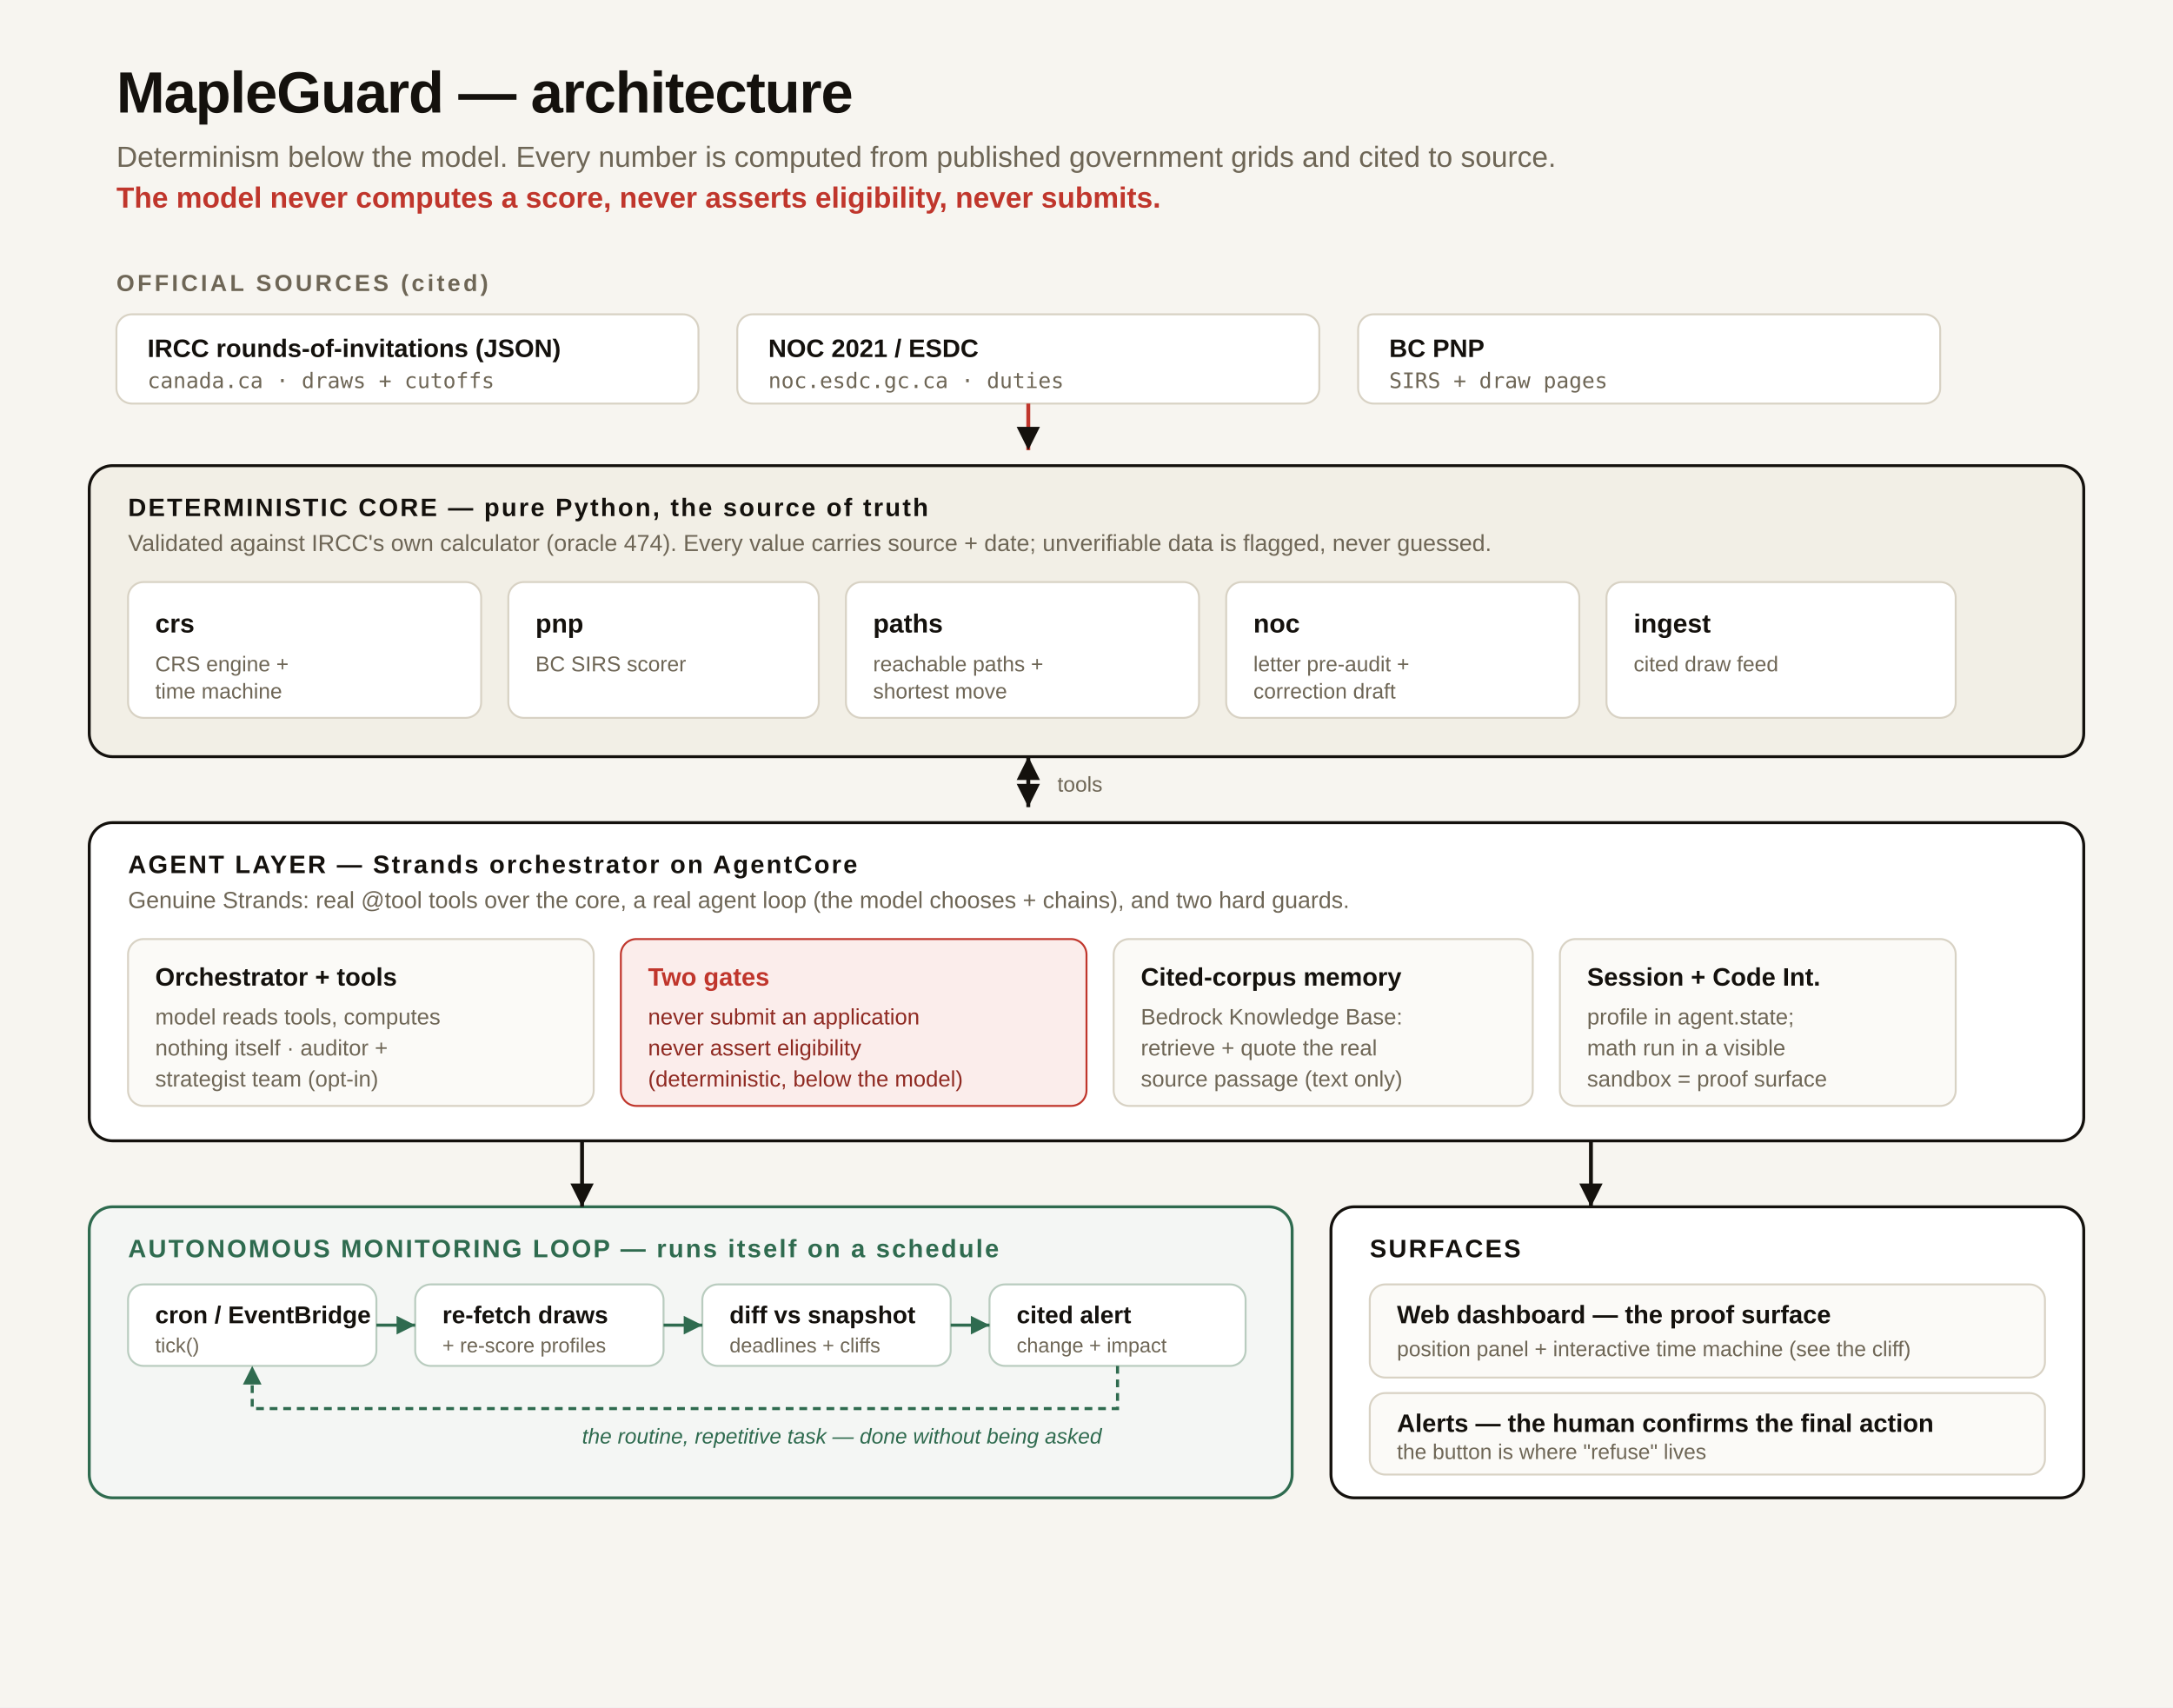
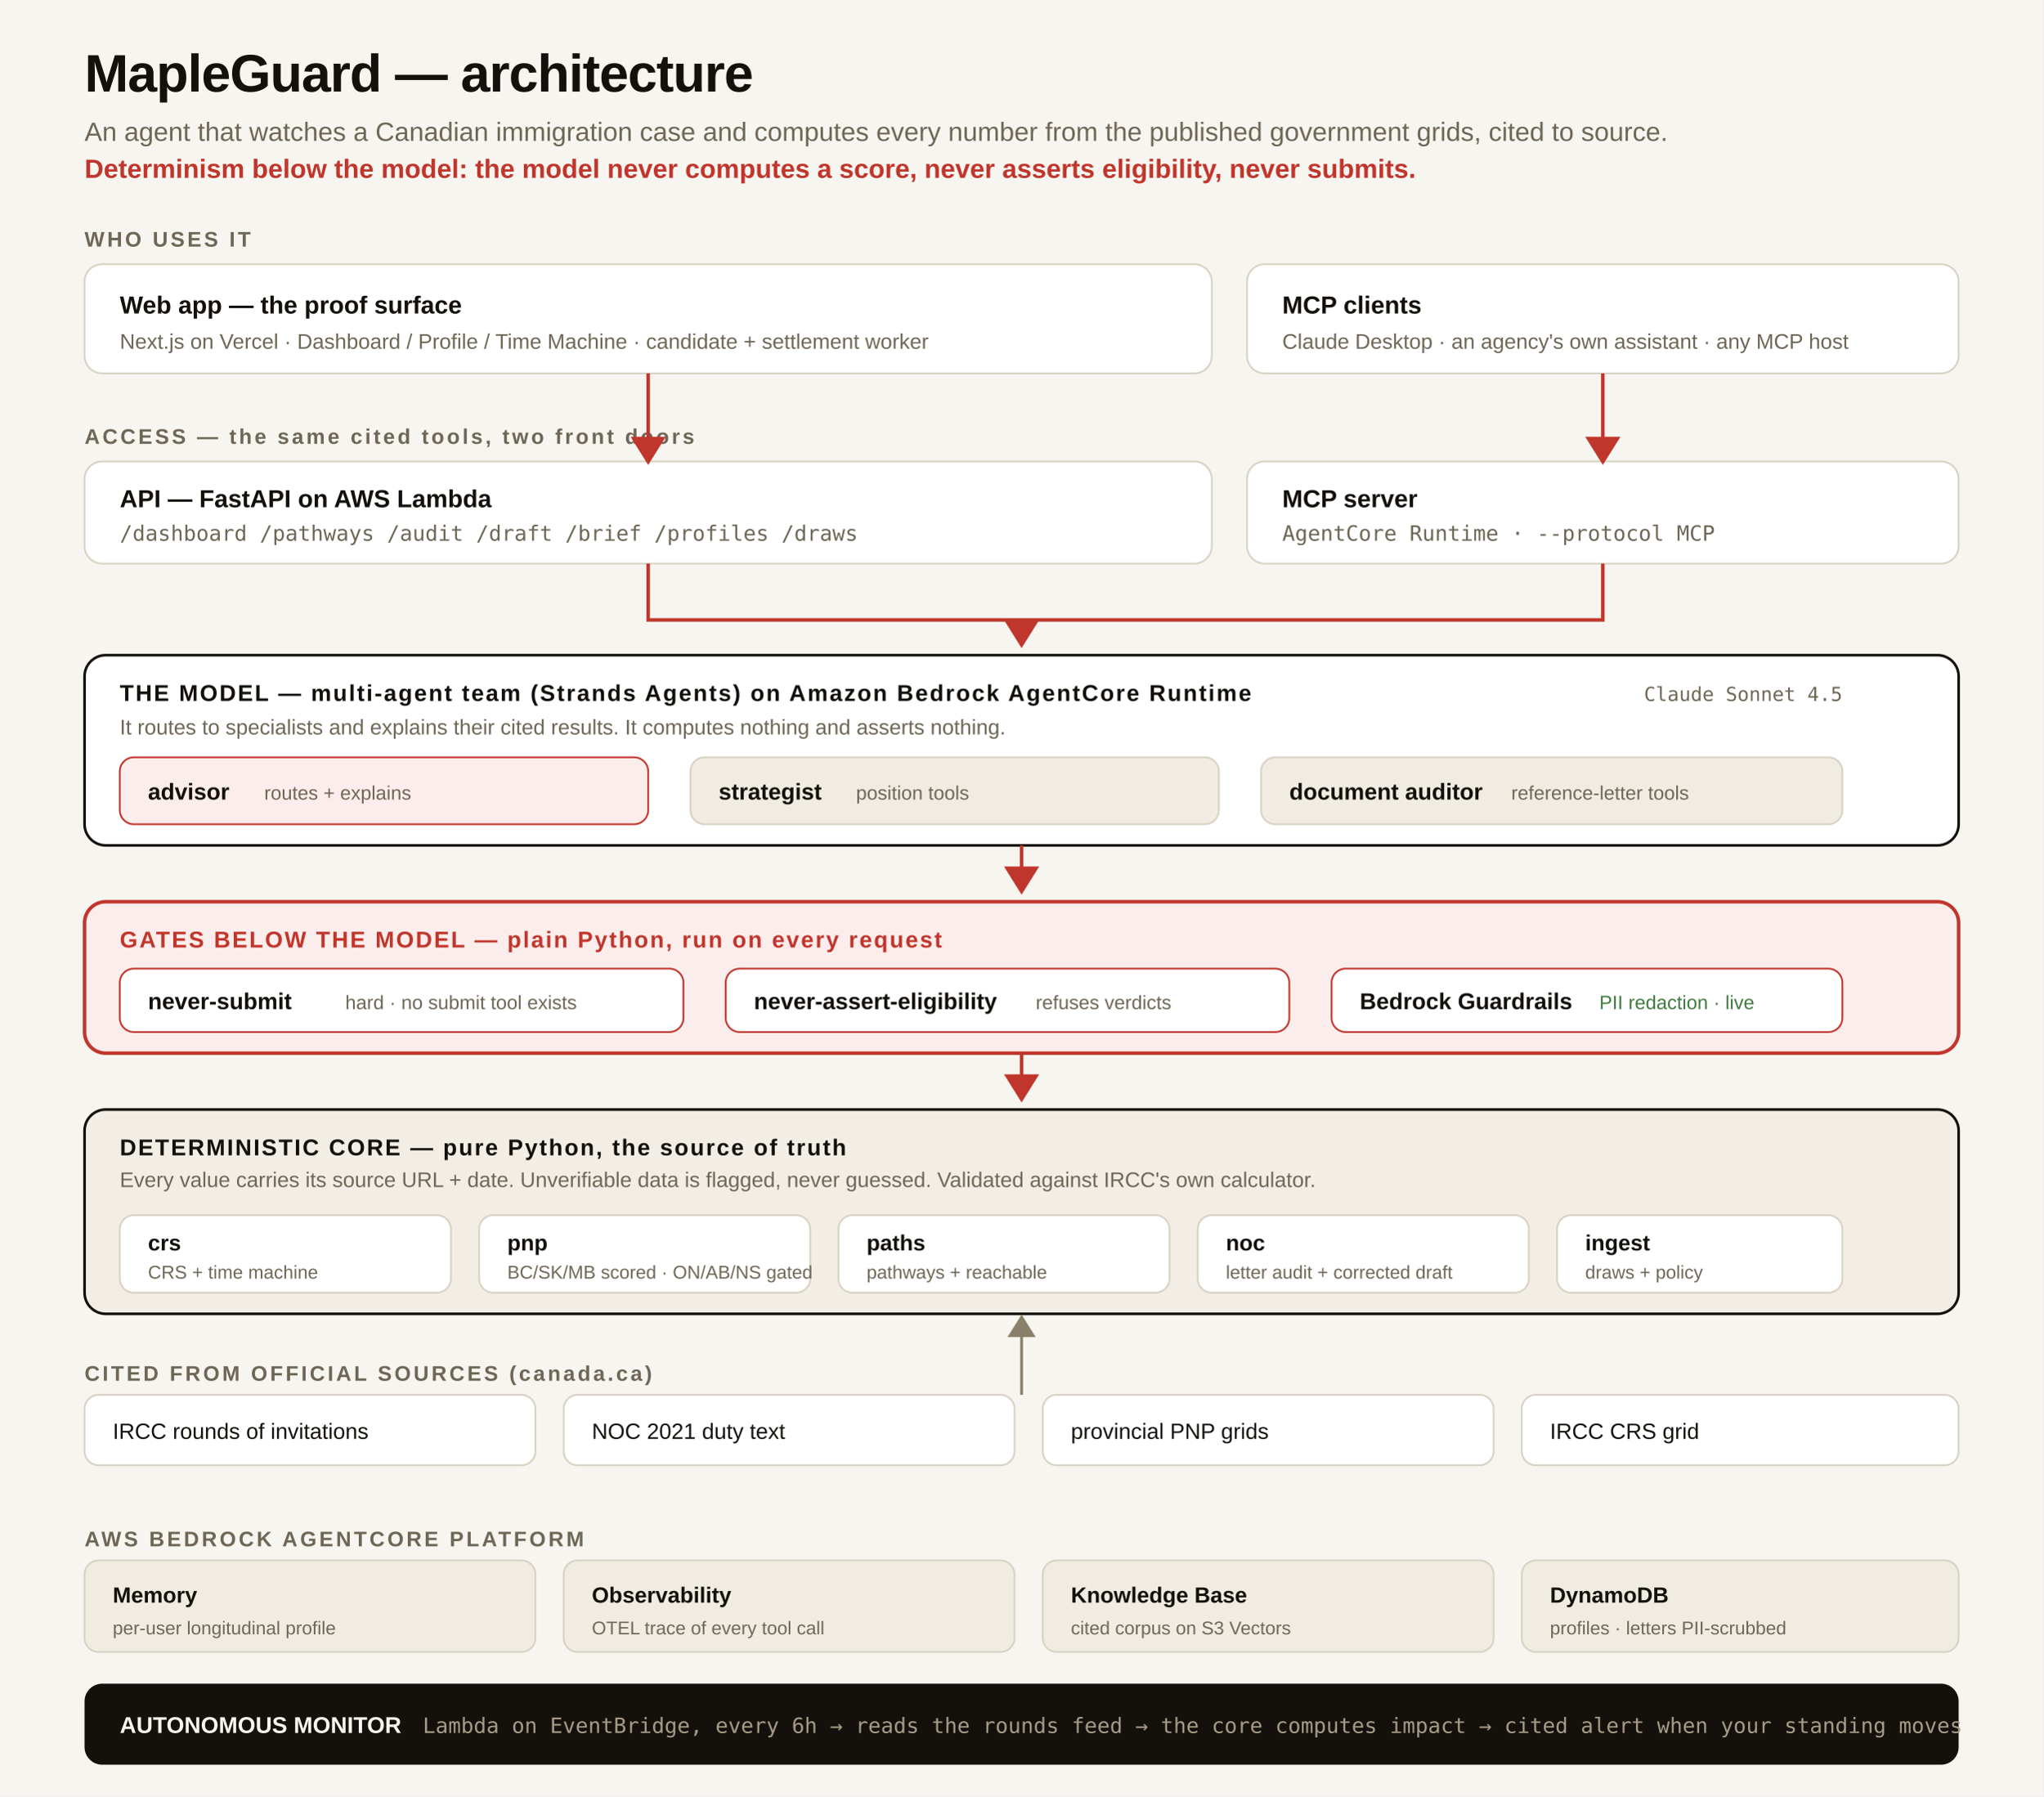
- <svg xmlns="http://www.w3.org/2000/svg" viewBox="0 0 1120 880" font-family="'Helvetica Neue', Arial, sans-serif">
-   <rect width="1120" height="880" fill="#F7F5F0" />
-   <text x="60" y="58" font-size="30" font-weight="800" fill="#14110D" letter-spacing="-0.5">MapleGuard — architecture</text>
-   <text x="60" y="86" font-size="15" fill="#6E6656">Determinism below the model. Every number is computed from published government grids and cited to source.</text>
-   <text x="60" y="107" font-size="15" fill="#C0362C" font-weight="600">The model never computes a score, never asserts eligibility, never submits.</text>
-   <text x="60" y="150" font-size="12" font-weight="700" letter-spacing="1.5" fill="#6E6656">OFFICIAL SOURCES (cited)</text>
-   <g font-size="13" fill="#14110D">
-     <rect x="60" y="162" width="300" height="46" rx="8" fill="#FFFFFF" stroke="#D8D2C4" />
-     <text x="76" y="184" font-weight="600">IRCC rounds-of-invitations (JSON)</text>
-     <text x="76" y="200" font-size="11" fill="#6E6656" font-family="monospace">canada.ca · draws + cutoffs</text>
-     <rect x="380" y="162" width="300" height="46" rx="8" fill="#FFFFFF" stroke="#D8D2C4" />
-     <text x="396" y="184" font-weight="600">NOC 2021 / ESDC</text>
-     <text x="396" y="200" font-size="11" fill="#6E6656" font-family="monospace">noc.esdc.gc.ca · duties</text>
-     <rect x="700" y="162" width="300" height="46" rx="8" fill="#FFFFFF" stroke="#D8D2C4" />
-     <text x="716" y="184" font-weight="600">BC PNP</text>
-     <text x="716" y="200" font-size="11" fill="#6E6656" font-family="monospace">SIRS + draw pages</text>
-   </g>
-   <path d="M530 208 V232" stroke="#C0362C" stroke-width="2" marker-end="url(#arrow)" />
-   <rect x="46" y="240" width="1028" height="150" rx="12" fill="#EFEAdd" fill-opacity="0.55" stroke="#14110D" stroke-width="1.5" />
-   <text x="66" y="266" font-size="13" font-weight="800" letter-spacing="1" fill="#14110D">DETERMINISTIC CORE — pure Python, the source of truth</text>
-   <text x="66" y="284" font-size="12" fill="#6E6656">Validated against IRCC's own calculator (oracle 474). Every value carries source + date; unverifiable data is flagged, never guessed.</text>
-   <g font-size="13.5" fill="#14110D" font-weight="600">
-     <rect x="66" y="300" width="182" height="70" rx="8" fill="#FFFFFF" stroke="#D8D2C4" />
-     <text x="80" y="326">crs</text>
-     <text x="80" y="346" font-size="11" font-weight="400" fill="#6E6656">CRS engine +</text>
-     <text x="80" y="360" font-size="11" font-weight="400" fill="#6E6656">time machine</text>
-     <rect x="262" y="300" width="160" height="70" rx="8" fill="#FFFFFF" stroke="#D8D2C4" />
-     <text x="276" y="326">pnp</text>
-     <text x="276" y="346" font-size="11" font-weight="400" fill="#6E6656">BC SIRS scorer</text>
-     <rect x="436" y="300" width="182" height="70" rx="8" fill="#FFFFFF" stroke="#D8D2C4" />
-     <text x="450" y="326">paths</text>
-     <text x="450" y="346" font-size="11" font-weight="400" fill="#6E6656">reachable paths +</text>
-     <text x="450" y="360" font-size="11" font-weight="400" fill="#6E6656">shortest move</text>
-     <rect x="632" y="300" width="182" height="70" rx="8" fill="#FFFFFF" stroke="#D8D2C4" />
-     <text x="646" y="326">noc</text>
-     <text x="646" y="346" font-size="11" font-weight="400" fill="#6E6656">letter pre-audit +</text>
-     <text x="646" y="360" font-size="11" font-weight="400" fill="#6E6656">correction draft</text>
-     <rect x="828" y="300" width="180" height="70" rx="8" fill="#FFFFFF" stroke="#D8D2C4" />
-     <text x="842" y="326">ingest</text>
-     <text x="842" y="346" font-size="11" font-weight="400" fill="#6E6656">cited draw feed</text>
-   </g>
-   <path d="M530 390 V416" stroke="#14110D" stroke-width="2" marker-end="url(#arrow)" marker-start="url(#arrowup)" />
-   <text x="545" y="408" font-size="11" fill="#6E6656">tools</text>
-   <rect x="46" y="424" width="1028" height="164" rx="12" fill="#FFFFFF" stroke="#14110D" stroke-width="1.5" />
-   <text x="66" y="450" font-size="13" font-weight="800" letter-spacing="1" fill="#14110D">AGENT LAYER — Strands orchestrator on AgentCore</text>
-   <text x="66" y="468" font-size="12" fill="#6E6656">Genuine Strands: real @tool tools over the core, a real agent loop (the model chooses + chains), and two hard guards.</text>
-   <g font-size="13" fill="#14110D">
-     <rect x="66" y="484" width="240" height="86" rx="8" fill="#FBFAF7" stroke="#D8D2C4" />
-     <text x="80" y="508" font-weight="700">Orchestrator + tools</text>
-     <text x="80" y="528" font-size="11.5" fill="#6E6656">model reads tools, computes</text>
-     <text x="80" y="544" font-size="11.5" fill="#6E6656">nothing itself · auditor +</text>
-     <text x="80" y="560" font-size="11.5" fill="#6E6656">strategist team (opt-in)</text>
-     <rect x="320" y="484" width="240" height="86" rx="8" fill="#FBEDEB" stroke="#C0362C" />
-     <text x="334" y="508" font-weight="700" fill="#C0362C">Two gates</text>
-     <text x="334" y="528" font-size="11.5" fill="#8F2A22">never submit an application</text>
-     <text x="334" y="544" font-size="11.5" fill="#8F2A22">never assert eligibility</text>
-     <text x="334" y="560" font-size="11.5" fill="#8F2A22">(deterministic, below the model)</text>
-     <rect x="574" y="484" width="216" height="86" rx="8" fill="#FBFAF7" stroke="#D8D2C4" />
-     <text x="588" y="508" font-weight="700">Cited-corpus memory</text>
-     <text x="588" y="528" font-size="11.5" fill="#6E6656">Bedrock Knowledge Base:</text>
-     <text x="588" y="544" font-size="11.5" fill="#6E6656">retrieve + quote the real</text>
-     <text x="588" y="560" font-size="11.5" fill="#6E6656">source passage (text only)</text>
-     <rect x="804" y="484" width="204" height="86" rx="8" fill="#FBFAF7" stroke="#D8D2C4" />
-     <text x="818" y="508" font-weight="700">Session + Code Int.</text>
-     <text x="818" y="528" font-size="11.5" fill="#6E6656">profile in agent.state;</text>
-     <text x="818" y="544" font-size="11.5" fill="#6E6656">math run in a visible</text>
-     <text x="818" y="560" font-size="11.5" fill="#6E6656">sandbox = proof surface</text>
-   </g>
-   <rect x="46" y="622" width="620" height="150" rx="12" fill="#F4F6F4" stroke="#2f6b4f" stroke-width="1.5" />
-   <text x="66" y="648" font-size="13" font-weight="800" letter-spacing="1" fill="#2f6b4f">AUTONOMOUS MONITORING LOOP — runs itself on a schedule</text>
-   <g font-size="12.5" fill="#14110D">
-     <rect x="66" y="662" width="128" height="42" rx="8" fill="#FFFFFF" stroke="#B9Ccbf" />
-     <text x="80" y="682" font-weight="600">cron / EventBridge</text>
-     <text x="80" y="697" font-size="10.5" fill="#6E6656">tick()</text>
-     <rect x="214" y="662" width="128" height="42" rx="8" fill="#FFFFFF" stroke="#B9Ccbf" />
-     <text x="228" y="682" font-weight="600">re-fetch draws</text>
-     <text x="228" y="697" font-size="10.5" fill="#6E6656">+ re-score profiles</text>
-     <rect x="362" y="662" width="128" height="42" rx="8" fill="#FFFFFF" stroke="#B9Ccbf" />
-     <text x="376" y="682" font-weight="600">diff vs snapshot</text>
-     <text x="376" y="697" font-size="10.5" fill="#6E6656">deadlines + cliffs</text>
-     <rect x="510" y="662" width="132" height="42" rx="8" fill="#FFFFFF" stroke="#B9Ccbf" />
-     <text x="524" y="682" font-weight="600">cited alert</text>
-     <text x="524" y="697" font-size="10.5" fill="#6E6656">change + impact</text>
-     <path d="M194 683 H214" stroke="#2f6b4f" stroke-width="1.6" marker-end="url(#arrowg)" />
-     <path d="M342 683 H362" stroke="#2f6b4f" stroke-width="1.6" marker-end="url(#arrowg)" />
-     <path d="M490 683 H510" stroke="#2f6b4f" stroke-width="1.6" marker-end="url(#arrowg)" />
-     <path d="M576 704 V726 H130 V704" fill="none" stroke="#2f6b4f" stroke-width="1.6" stroke-dasharray="4 3" marker-end="url(#arrowg)" />
-     <text x="300" y="744" font-size="11" fill="#2f6b4f" font-style="italic">the routine, repetitive task — done without being asked</text>
-   </g>
-   <rect x="686" y="622" width="388" height="150" rx="12" fill="#FFFFFF" stroke="#14110D" stroke-width="1.5" />
-   <text x="706" y="648" font-size="13" font-weight="800" letter-spacing="1" fill="#14110D">SURFACES</text>
-   <g font-size="13" fill="#14110D">
-     <rect x="706" y="662" width="348" height="48" rx="8" fill="#FBFAF7" stroke="#D8D2C4" />
-     <text x="720" y="682" font-weight="700">Web dashboard — the proof surface</text>
-     <text x="720" y="699" font-size="11" fill="#6E6656">position panel + interactive time machine (see the cliff)</text>
-     <rect x="706" y="718" width="348" height="42" rx="8" fill="#FBFAF7" stroke="#D8D2C4" />
-     <text x="720" y="738" font-weight="700">Alerts — the human confirms the final action</text>
-     <text x="720" y="752" font-size="11" fill="#6E6656">the button is where "refuse" lives</text>
-   </g>
-   <path d="M300 588 V622" stroke="#14110D" stroke-width="2" marker-end="url(#arrow)" />
-   <path d="M820 588 V622" stroke="#14110D" stroke-width="2" marker-end="url(#arrow)" />
+ <svg xmlns="http://www.w3.org/2000/svg" viewBox="0 0 1160 1020" font-family="'Helvetica Neue', Arial, sans-serif">
  <defs>
-     <marker id="arrow" markerWidth="9" markerHeight="9" refX="6" refY="3" orient="auto">
-       <path d="M0,0 L6,3 L0,6 Z" fill="#14110D" />
+     <marker id="am" markerWidth="10" markerHeight="10" refX="7" refY="5" orient="auto">
+       <path d="M0 0 L8 5 L0 10 z" fill="#C0362C" />
    </marker>
-     <marker id="arrowup" markerWidth="9" markerHeight="9" refX="0" refY="3" orient="auto">
-       <path d="M6,0 L0,3 L6,6 Z" fill="#14110D" />
-     </marker>
-     <marker id="arrowg" markerWidth="9" markerHeight="9" refX="6" refY="3" orient="auto">
-       <path d="M0,0 L6,3 L0,6 Z" fill="#2f6b4f" />
+     <marker id="ag" markerWidth="10" markerHeight="10" refX="7" refY="5" orient="auto">
+       <path d="M0 0 L8 5 L0 10 z" fill="#8A8069" />
    </marker>
  </defs>
+   <rect width="1160" height="1020" fill="#F7F5F0" />
+   <text x="48" y="52" font-size="30" font-weight="800" fill="#14110D" letter-spacing="-0.5">MapleGuard — architecture</text>
+   <text x="48" y="80" font-size="15" fill="#6E6656">An agent that watches a Canadian immigration case and computes every number from the published government grids, cited to source.</text>
+   <text x="48" y="101" font-size="15" fill="#C0362C" font-weight="600">Determinism below the model: the model never computes a score, never asserts eligibility, never submits.</text>
+   <text x="48" y="140" font-size="12" font-weight="700" letter-spacing="1.5" fill="#6E6656">WHO USES IT</text>
+   <g font-size="14" fill="#14110D">
+     <rect x="48" y="150" width="640" height="62" rx="10" fill="#FFFFFF" stroke="#D8D2C4" />
+     <text x="68" y="178" font-weight="700">Web app — the proof surface</text>
+     <text x="68" y="198" font-size="12" fill="#6E6656">Next.js on Vercel · Dashboard / Profile / Time Machine · candidate + settlement worker</text>
+     <rect x="708" y="150" width="404" height="62" rx="10" fill="#FFFFFF" stroke="#D8D2C4" />
+     <text x="728" y="178" font-weight="700">MCP clients</text>
+     <text x="728" y="198" font-size="12" fill="#6E6656">Claude Desktop · an agency's own assistant · any MCP host</text>
+   </g>
+   <text x="48" y="252" font-size="12" font-weight="700" letter-spacing="1.5" fill="#6E6656">ACCESS — the same cited tools, two front doors</text>
+   <g font-size="14" fill="#14110D">
+     <rect x="48" y="262" width="640" height="58" rx="10" fill="#FFFFFF" stroke="#D8D2C4" />
+     <text x="68" y="288" font-weight="700">API — FastAPI on AWS Lambda</text>
+     <text x="68" y="307" font-size="12" fill="#6E6656" font-family="monospace">/dashboard /pathways /audit /draft /brief /profiles /draws</text>
+     <rect x="708" y="262" width="404" height="58" rx="10" fill="#FFFFFF" stroke="#D8D2C4" />
+     <text x="728" y="288" font-weight="700">MCP server</text>
+     <text x="728" y="307" font-size="12" fill="#6E6656" font-family="monospace">AgentCore Runtime · --protocol MCP</text>
+   </g>
+   <path d="M368 212 V262" stroke="#C0362C" stroke-width="2" marker-end="url(#am)" />
+   <path d="M910 212 V262" stroke="#C0362C" stroke-width="2" marker-end="url(#am)" />
+   <path d="M368 320 V352 H580 M910 320 V352 H580 M580 352 V366" stroke="#C0362C" stroke-width="2" fill="none" marker-end="url(#am)" />
+   <rect x="48" y="372" width="1064" height="108" rx="12" fill="#FFFFFF" stroke="#14110D" stroke-width="1.5" />
+   <text x="68" y="398" font-size="13" font-weight="800" letter-spacing="1" fill="#14110D">THE MODEL — multi-agent team (Strands Agents) on Amazon Bedrock AgentCore Runtime</text>
+   <text x="68" y="417" font-size="12" fill="#6E6656">It routes to specialists and explains their cited results. It computes nothing and asserts nothing.</text>
+   <g font-size="13" fill="#14110D">
+     <rect x="68" y="430" width="300" height="38" rx="8" fill="#FBEDEB" stroke="#C0362C" />
+     <text x="84" y="454" font-weight="600">advisor</text>
+     <text x="150" y="454" font-size="11" fill="#6E6656">routes + explains</text>
+     <rect x="392" y="430" width="300" height="38" rx="8" fill="#F0ECE2" stroke="#D8D2C4" />
+     <text x="408" y="454" font-weight="600">strategist</text>
+     <text x="486" y="454" font-size="11" fill="#6E6656">position tools</text>
+     <rect x="716" y="430" width="330" height="38" rx="8" fill="#F0ECE2" stroke="#D8D2C4" />
+     <text x="732" y="454" font-weight="600">document auditor</text>
+     <text x="858" y="454" font-size="11" fill="#6E6656">reference-letter tools</text>
+   </g>
+   <text x="1046" y="398" font-size="11" fill="#6E6656" font-family="monospace" text-anchor="end">Claude Sonnet 4.5</text>
+   <path d="M580 480 V506" stroke="#C0362C" stroke-width="2" marker-end="url(#am)" />
+   <rect x="48" y="512" width="1064" height="86" rx="12" fill="#FBEDEB" stroke="#C0362C" stroke-width="2" />
+   <text x="68" y="538" font-size="13" font-weight="800" letter-spacing="1" fill="#C0362C">GATES BELOW THE MODEL — plain Python, run on every request</text>
+   <g font-size="13" fill="#14110D">
+     <rect x="68" y="550" width="320" height="36" rx="8" fill="#FFFFFF" stroke="#C0362C" />
+     <text x="84" y="573" font-weight="600">never-submit</text>
+     <text x="196" y="573" font-size="11" fill="#6E6656">hard · no submit tool exists</text>
+     <rect x="412" y="550" width="320" height="36" rx="8" fill="#FFFFFF" stroke="#C0362C" />
+     <text x="428" y="573" font-weight="600">never-assert-eligibility</text>
+     <text x="588" y="573" font-size="11" fill="#6E6656">refuses verdicts</text>
+     <rect x="756" y="550" width="290" height="36" rx="8" fill="#FFFFFF" stroke="#C0362C" />
+     <text x="772" y="573" font-weight="600">Bedrock Guardrails</text>
+     <text x="908" y="573" font-size="11" fill="#3F7A3F">PII redaction · live</text>
+   </g>
+   <path d="M580 598 V624" stroke="#C0362C" stroke-width="2" marker-end="url(#am)" />
+   <rect x="48" y="630" width="1064" height="116" rx="12" fill="#EFEADD" fill-opacity="0.6" stroke="#14110D" stroke-width="1.5" />
+   <text x="68" y="656" font-size="13" font-weight="800" letter-spacing="1" fill="#14110D">DETERMINISTIC CORE — pure Python, the source of truth</text>
+   <text x="68" y="674" font-size="12" fill="#6E6656">Every value carries its source URL + date. Unverifiable data is flagged, never guessed. Validated against IRCC's own calculator.</text>
+   <g font-size="12.5" fill="#14110D" font-weight="600">
+     <rect x="68" y="690" width="188" height="44" rx="8" fill="#FFFFFF" stroke="#D8D2C4" />
+     <text x="84" y="710">crs</text>
+     <text x="84" y="726" font-size="10.5" fill="#6E6656" font-weight="400">CRS + time machine</text>
+     <rect x="272" y="690" width="188" height="44" rx="8" fill="#FFFFFF" stroke="#D8D2C4" />
+     <text x="288" y="710">pnp</text>
+     <text x="288" y="726" font-size="10.5" fill="#6E6656" font-weight="400">BC/SK/MB scored · ON/AB/NS gated</text>
+     <rect x="476" y="690" width="188" height="44" rx="8" fill="#FFFFFF" stroke="#D8D2C4" />
+     <text x="492" y="710">paths</text>
+     <text x="492" y="726" font-size="10.5" fill="#6E6656" font-weight="400">pathways + reachable</text>
+     <rect x="680" y="690" width="188" height="44" rx="8" fill="#FFFFFF" stroke="#D8D2C4" />
+     <text x="696" y="710">noc</text>
+     <text x="696" y="726" font-size="10.5" fill="#6E6656" font-weight="400">letter audit + corrected draft</text>
+     <rect x="884" y="690" width="162" height="44" rx="8" fill="#FFFFFF" stroke="#D8D2C4" />
+     <text x="900" y="710">ingest</text>
+     <text x="900" y="726" font-size="10.5" fill="#6E6656" font-weight="400">draws + policy</text>
+   </g>
+   <path d="M580 792 V748" stroke="#8A8069" stroke-width="1.6" marker-end="url(#ag)" />
+   <text x="48" y="784" font-size="12" font-weight="700" letter-spacing="1.5" fill="#6E6656">CITED FROM OFFICIAL SOURCES (canada.ca)</text>
+   <g font-size="12.5" fill="#14110D">
+     <rect x="48" y="792" width="256" height="40" rx="8" fill="#FFFFFF" stroke="#D8D2C4" />
+     <text x="64" y="817">IRCC rounds of invitations</text>
+     <rect x="320" y="792" width="256" height="40" rx="8" fill="#FFFFFF" stroke="#D8D2C4" />
+     <text x="336" y="817">NOC 2021 duty text</text>
+     <rect x="592" y="792" width="256" height="40" rx="8" fill="#FFFFFF" stroke="#D8D2C4" />
+     <text x="608" y="817">provincial PNP grids</text>
+     <rect x="864" y="792" width="248" height="40" rx="8" fill="#FFFFFF" stroke="#D8D2C4" />
+     <text x="880" y="817">IRCC CRS grid</text>
+   </g>
+   <text x="48" y="878" font-size="12" font-weight="700" letter-spacing="1.5" fill="#6E6656">AWS BEDROCK AGENTCORE PLATFORM</text>
+   <g font-size="12.5" fill="#14110D">
+     <rect x="48" y="886" width="256" height="52" rx="8" fill="#F0ECE2" stroke="#D8D2C4" />
+     <text x="64" y="910" font-weight="600">Memory</text>
+     <text x="64" y="928" font-size="10.5" fill="#6E6656">per-user longitudinal profile</text>
+     <rect x="320" y="886" width="256" height="52" rx="8" fill="#F0ECE2" stroke="#D8D2C4" />
+     <text x="336" y="910" font-weight="600">Observability</text>
+     <text x="336" y="928" font-size="10.5" fill="#6E6656">OTEL trace of every tool call</text>
+     <rect x="592" y="886" width="256" height="52" rx="8" fill="#F0ECE2" stroke="#D8D2C4" />
+     <text x="608" y="910" font-weight="600">Knowledge Base</text>
+     <text x="608" y="928" font-size="10.5" fill="#6E6656">cited corpus on S3 Vectors</text>
+     <rect x="864" y="886" width="248" height="52" rx="8" fill="#F0ECE2" stroke="#D8D2C4" />
+     <text x="880" y="910" font-weight="600">DynamoDB</text>
+     <text x="880" y="928" font-size="10.5" fill="#6E6656">profiles · letters PII-scrubbed</text>
+   </g>
+   <rect x="48" y="956" width="1064" height="46" rx="10" fill="#14110D" />
+   <text x="68" y="984" font-size="13" font-weight="700" fill="#F7F5F0">AUTONOMOUS MONITOR</text>
+   <text x="240" y="984" font-size="12" fill="#A79C86" font-family="monospace">Lambda on EventBridge, every 6h → reads the rounds feed → the core computes impact → cited alert when your standing moves</text>
</svg>
